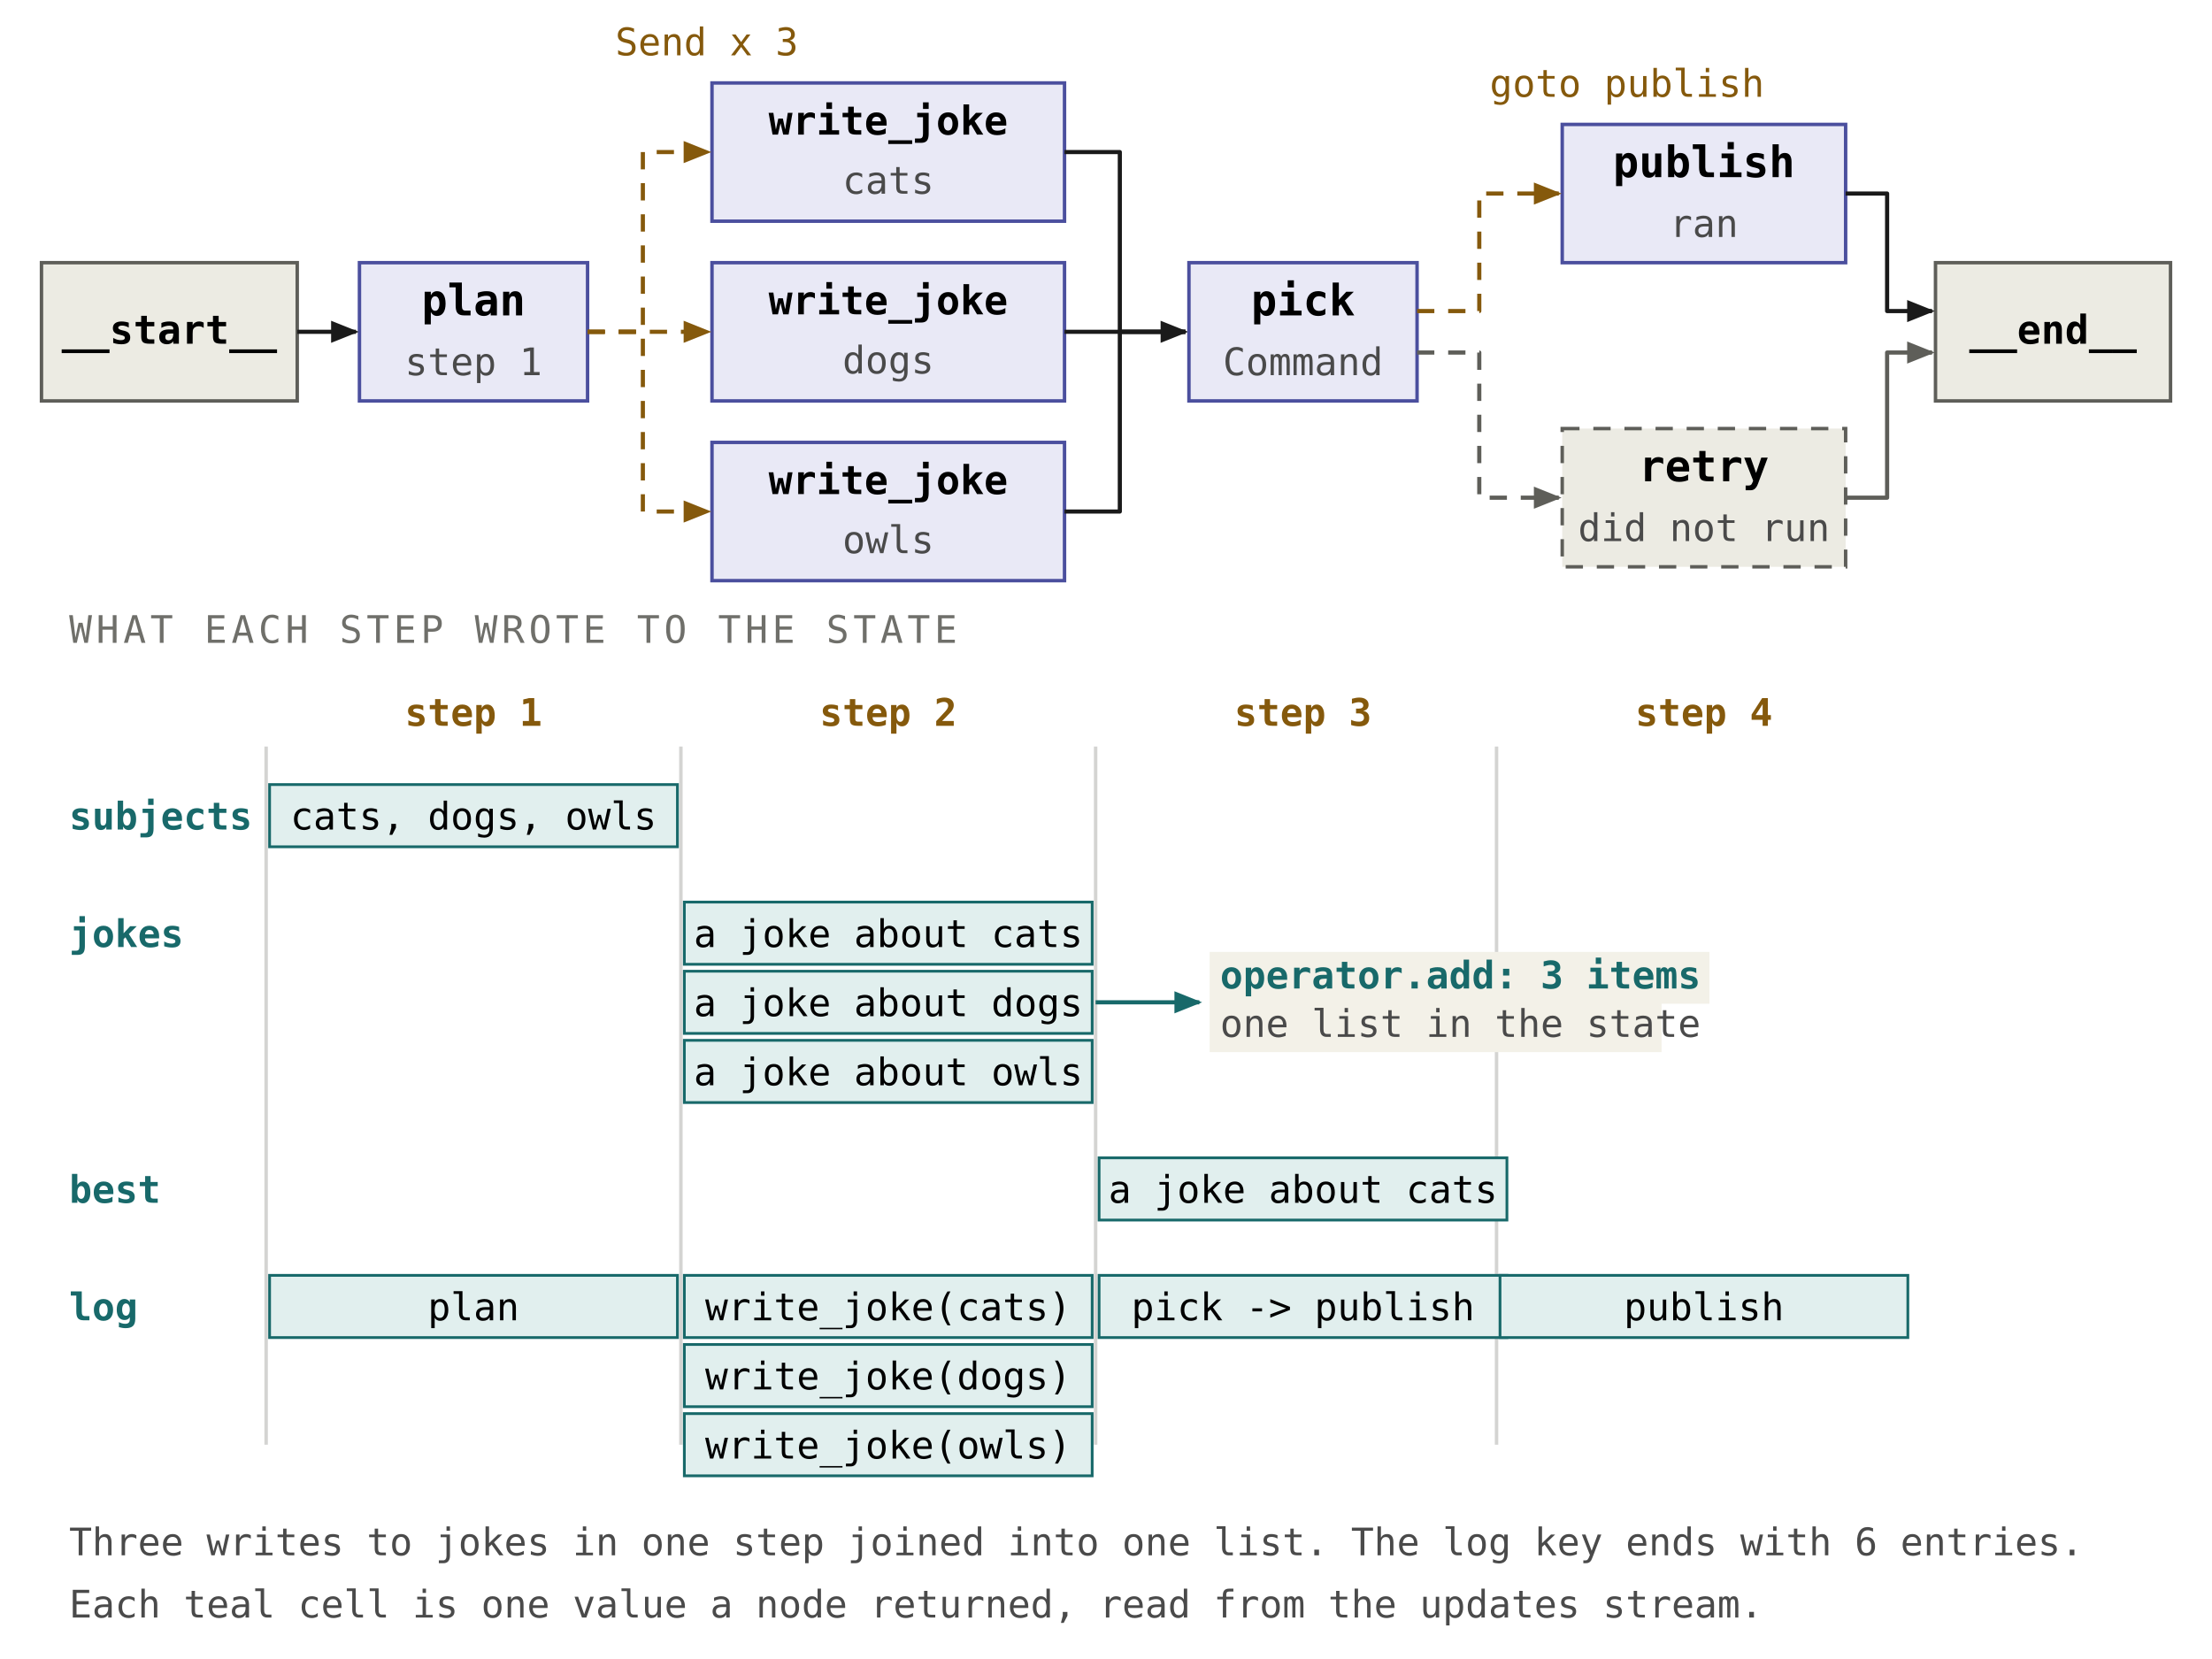
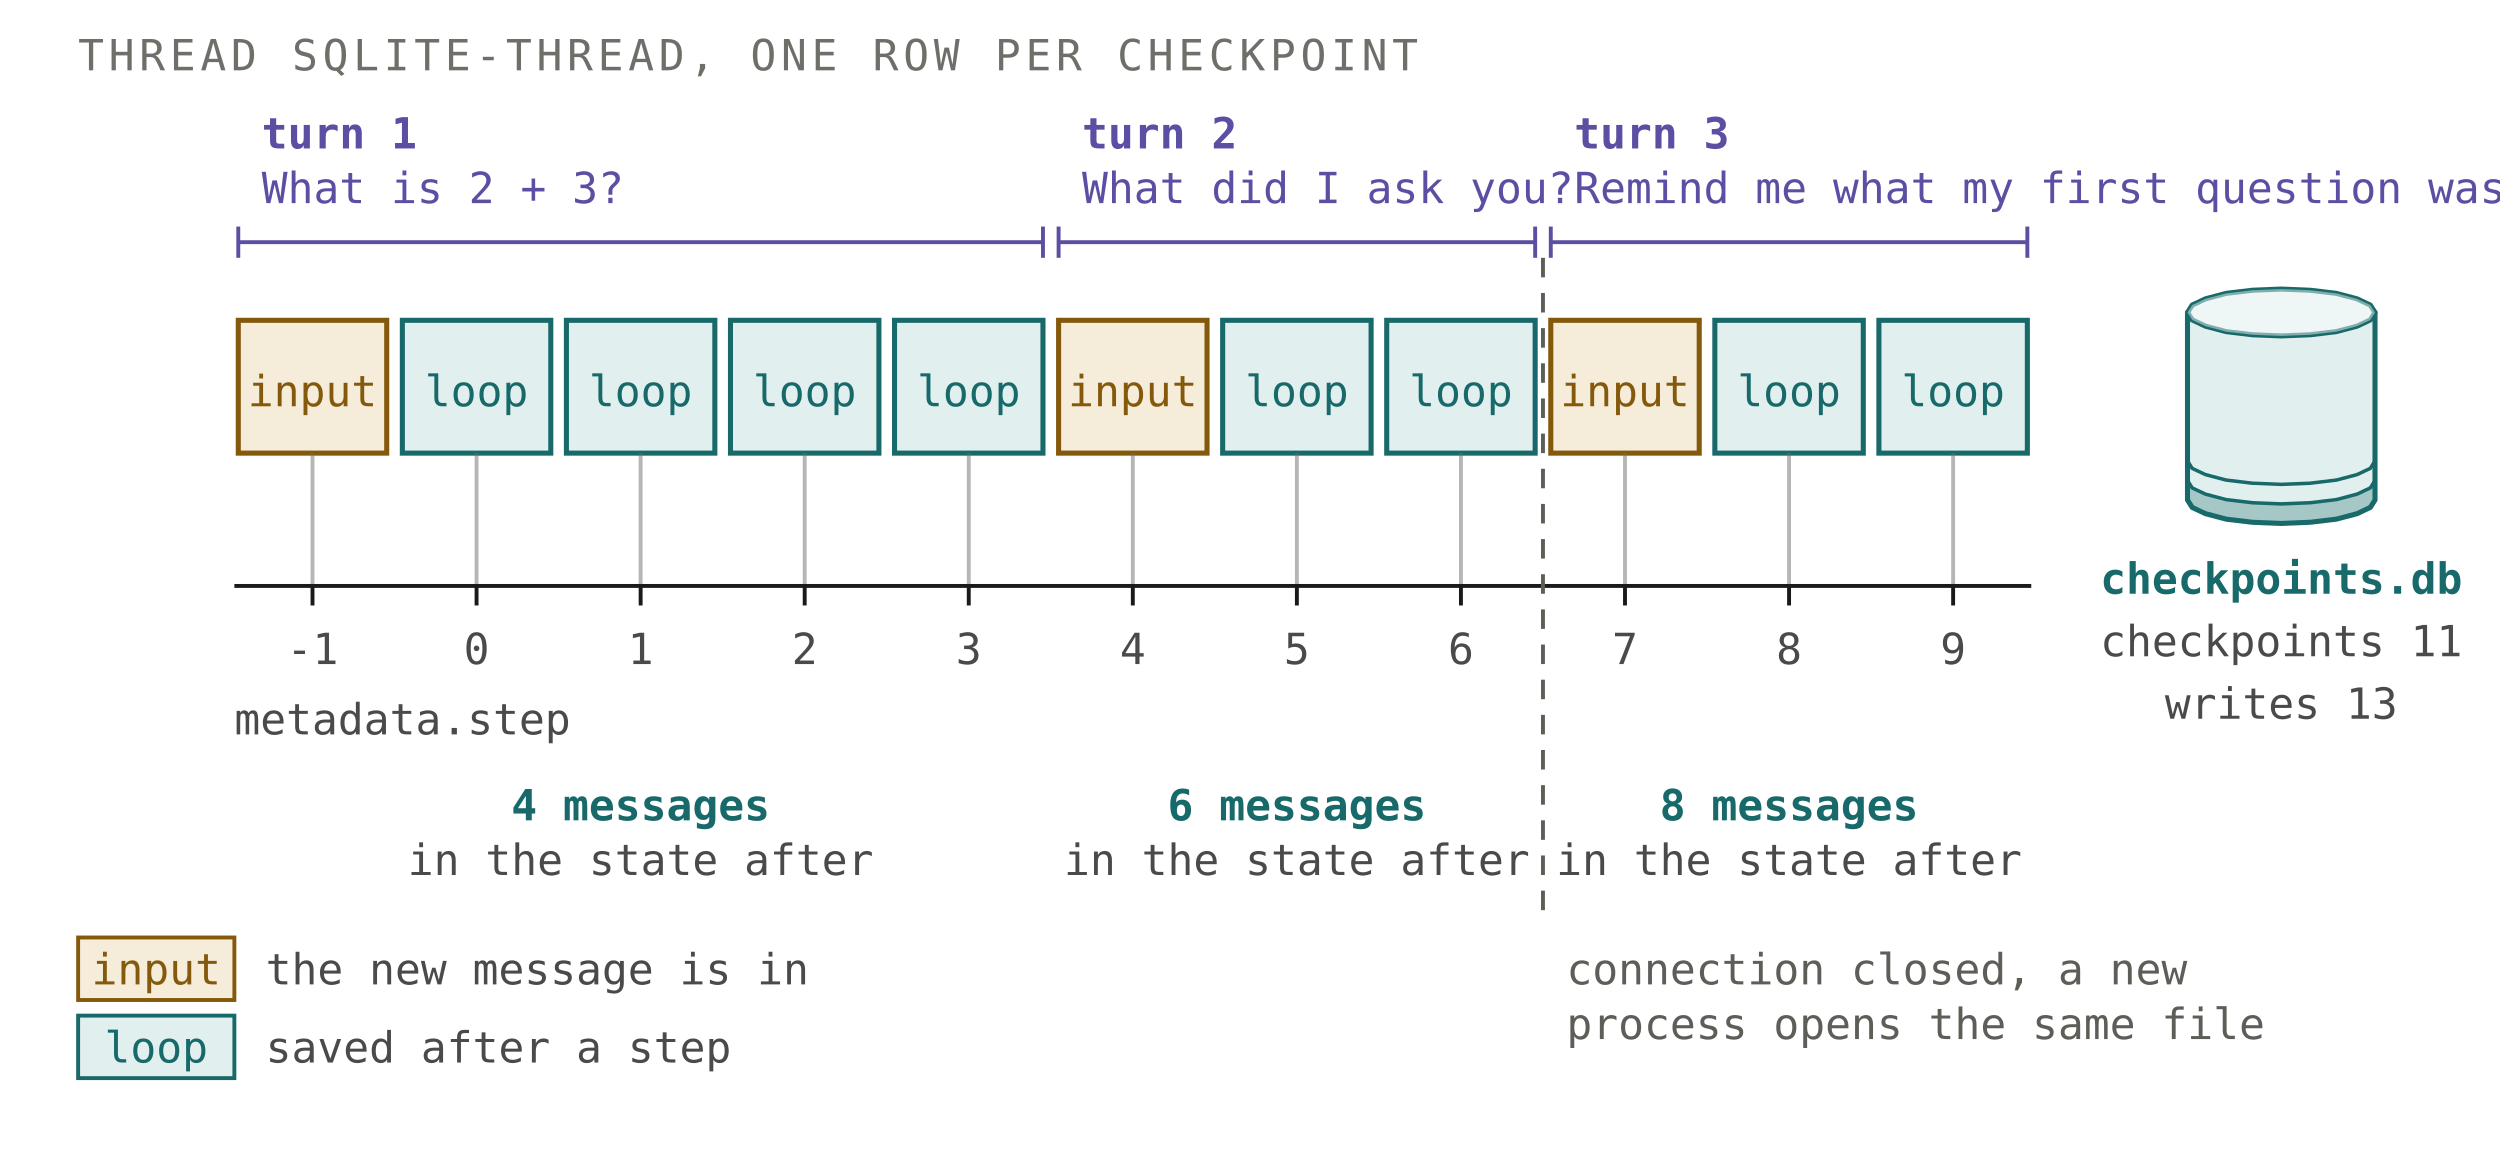
- <svg xmlns="http://www.w3.org/2000/svg" viewBox="0 0 640 480" role="img" aria-labelledby="fig-5-2-title fig-5-2-desc" font-family="JetBrains Mono, ui-monospace, monospace">
-   <defs>
-     <marker id="fig-5-2-head-ink" viewBox="0 0 10 10" refX="9" refY="5" markerWidth="8" markerHeight="8" markerUnits="userSpaceOnUse" orient="auto-start-reverse">
-       <path d="M0 1 L10 5 L0 9 z" fill="var(--m-ink, #1a1a1a)" />
-     </marker>
-     <marker id="fig-5-2-head-amber" viewBox="0 0 10 10" refX="9" refY="5" markerWidth="8" markerHeight="8" markerUnits="userSpaceOnUse" orient="auto-start-reverse">
-       <path d="M0 1 L10 5 L0 9 z" fill="var(--m-amber-ink, #85590c)" />
-     </marker>
-     <marker id="fig-5-2-head-grey" viewBox="0 0 10 10" refX="9" refY="5" markerWidth="8" markerHeight="8" markerUnits="userSpaceOnUse" orient="auto-start-reverse">
-       <path d="M0 1 L10 5 L0 9 z" fill="var(--m-grey-ink, #5e5e59)" />
-     </marker>
-     <marker id="fig-5-2-head-teal" viewBox="0 0 10 10" refX="9" refY="5" markerWidth="8" markerHeight="8" markerUnits="userSpaceOnUse" orient="auto-start-reverse">
-       <path d="M0 1 L10 5 L0 9 z" fill="var(--m-teal-ink, #18696a)" />
-     </marker>
-   </defs>
-   <rect x="12" y="76" width="74" height="40" fill="var(--m-grey-fill, #ecebe3)" stroke="var(--m-grey-ink, #5e5e59)" />
-   <text x="49" y="99.45" font-size="11.5" text-anchor="middle" font-weight="700">__start__</text>
-   <rect x="104" y="76" width="66" height="40" fill="var(--m-indigo-fill, #e9e9f6)" stroke="var(--m-indigo-ink, #4b4f9e)" />
-   <text x="137" y="91.25" font-size="12.5" text-anchor="middle" font-weight="700">plan</text>
-   <text x="137" y="108.55" font-size="11" text-anchor="middle" class="m-serif" fill="var(--m-ink-soft, #4a4a4a)">step 1</text>
-   <line x1="86" y1="96" x2="103" y2="96" stroke="var(--m-ink, #1a1a1a)" stroke-width="1.2" marker-end="url(#fig-5-2-head-ink)" />
-   <rect x="206" y="24" width="102" height="40" fill="var(--m-indigo-fill, #e9e9f6)" stroke="var(--m-indigo-ink, #4b4f9e)" />
-   <text x="257" y="38.95" font-size="11.5" text-anchor="middle" font-weight="700">write_joke</text>
-   <text x="257" y="56.05" font-size="11" text-anchor="middle" class="m-serif" fill="var(--m-ink-soft, #4a4a4a)">cats</text>
-   <path d="M170 96 H186 V44 H205" fill="none" stroke="var(--m-amber-ink, #85590c)" stroke-width="1.2" stroke-dasharray="5 4" stroke-linejoin="round" marker-end="url(#fig-5-2-head-amber)" />
-   <path d="M308 44 H324 V96 H343" fill="none" stroke="var(--m-ink, #1a1a1a)" stroke-width="1.2" stroke-linejoin="round" />
-   <rect x="206" y="76" width="102" height="40" fill="var(--m-indigo-fill, #e9e9f6)" stroke="var(--m-indigo-ink, #4b4f9e)" />
-   <text x="257" y="90.95" font-size="11.5" text-anchor="middle" font-weight="700">write_joke</text>
-   <text x="257" y="108.05" font-size="11" text-anchor="middle" class="m-serif" fill="var(--m-ink-soft, #4a4a4a)">dogs</text>
-   <path d="M170 96 H186 V96 H205" fill="none" stroke="var(--m-amber-ink, #85590c)" stroke-width="1.2" stroke-dasharray="5 4" stroke-linejoin="round" marker-end="url(#fig-5-2-head-amber)" />
-   <path d="M308 96 H324 V96 H343" fill="none" stroke="var(--m-ink, #1a1a1a)" stroke-width="1.2" stroke-linejoin="round" marker-end="url(#fig-5-2-head-ink)" />
-   <rect x="206" y="128" width="102" height="40" fill="var(--m-indigo-fill, #e9e9f6)" stroke="var(--m-indigo-ink, #4b4f9e)" />
-   <text x="257" y="142.95" font-size="11.5" text-anchor="middle" font-weight="700">write_joke</text>
-   <text x="257" y="160.05" font-size="11" text-anchor="middle" class="m-serif" fill="var(--m-ink-soft, #4a4a4a)">owls</text>
-   <path d="M170 96 H186 V148 H205" fill="none" stroke="var(--m-amber-ink, #85590c)" stroke-width="1.2" stroke-dasharray="5 4" stroke-linejoin="round" marker-end="url(#fig-5-2-head-amber)" />
-   <path d="M308 148 H324 V96 H343" fill="none" stroke="var(--m-ink, #1a1a1a)" stroke-width="1.2" stroke-linejoin="round" />
-   <text x="178" y="16" font-size="11" fill="var(--m-amber-ink, #85590c)">Send x 3</text>
-   <rect x="344" y="76" width="66" height="40" fill="var(--m-indigo-fill, #e9e9f6)" stroke="var(--m-indigo-ink, #4b4f9e)" />
-   <text x="377" y="91.25" font-size="12.5" text-anchor="middle" font-weight="700">pick</text>
-   <text x="377" y="108.55" font-size="11" text-anchor="middle" class="m-serif" fill="var(--m-ink-soft, #4a4a4a)">Command</text>
-   <rect x="452" y="36" width="82" height="40" fill="var(--m-indigo-fill, #e9e9f6)" stroke="var(--m-indigo-ink, #4b4f9e)" />
-   <text x="493" y="51.25" font-size="12.5" text-anchor="middle" font-weight="700">publish</text>
-   <text x="493" y="68.55" font-size="11" text-anchor="middle" class="m-serif" fill="var(--m-ink-soft, #4a4a4a)">ran</text>
-   <rect x="452" y="124" width="82" height="40" fill="var(--m-grey-fill, #ecebe3)" stroke="var(--m-grey-ink, #5e5e59)" stroke-dasharray="5 4" />
-   <text x="493" y="139.25" font-size="12.5" text-anchor="middle" font-weight="700">retry</text>
-   <text x="493" y="156.55" font-size="11" text-anchor="middle" class="m-serif" fill="var(--m-ink-soft, #4a4a4a)">did not run</text>
-   <path d="M410 90 H428 V56 H451" fill="none" stroke="var(--m-amber-ink, #85590c)" stroke-width="1.2" stroke-dasharray="5 4" stroke-linejoin="round" marker-end="url(#fig-5-2-head-amber)" />
-   <path d="M410 102 H428 V144 H451" fill="none" stroke="var(--m-grey-ink, #5e5e59)" stroke-width="1.2" stroke-dasharray="5 4" stroke-linejoin="round" marker-end="url(#fig-5-2-head-grey)" />
-   <text x="431" y="28" font-size="11" fill="var(--m-amber-ink, #85590c)">goto publish</text>
-   <rect x="560" y="76" width="68" height="40" fill="var(--m-grey-fill, #ecebe3)" stroke="var(--m-grey-ink, #5e5e59)" />
-   <text x="594" y="99.45" font-size="11.5" text-anchor="middle" font-weight="700">__end__</text>
-   <path d="M534 56 H546 V90 H559" fill="none" stroke="var(--m-ink, #1a1a1a)" stroke-width="1.2" stroke-linejoin="round" marker-end="url(#fig-5-2-head-ink)" />
-   <path d="M534 144 H546 V102 H559" fill="none" stroke="var(--m-grey-ink, #5e5e59)" stroke-width="1.2" stroke-linejoin="round" marker-end="url(#fig-5-2-head-grey)" />
-   <text x="20" y="186" font-size="11" letter-spacing="1.2" fill="var(--m-ink-mute, #6f6f6a)">WHAT EACH STEP WROTE TO THE STATE</text>
-   <text x="137" y="210" font-size="11" text-anchor="middle" font-weight="700" fill="var(--m-amber-ink, #85590c)">step 1</text>
-   <line x1="77" y1="216" x2="77" y2="418" stroke="var(--m-ink-mute, #6f6f6a)" stroke-width="1" stroke-opacity="0.3" />
-   <text x="257" y="210" font-size="11" text-anchor="middle" font-weight="700" fill="var(--m-amber-ink, #85590c)">step 2</text>
-   <line x1="197" y1="216" x2="197" y2="418" stroke="var(--m-ink-mute, #6f6f6a)" stroke-width="1" stroke-opacity="0.3" />
-   <text x="377" y="210" font-size="11" text-anchor="middle" font-weight="700" fill="var(--m-amber-ink, #85590c)">step 3</text>
-   <line x1="317" y1="216" x2="317" y2="418" stroke="var(--m-ink-mute, #6f6f6a)" stroke-width="1" stroke-opacity="0.3" />
-   <text x="493" y="210" font-size="11" text-anchor="middle" font-weight="700" fill="var(--m-amber-ink, #85590c)">step 4</text>
-   <line x1="433" y1="216" x2="433" y2="418" stroke="var(--m-ink-mute, #6f6f6a)" stroke-width="1" stroke-opacity="0.3" />
-   <text x="20" y="240" font-size="11" font-weight="700" fill="var(--m-teal-ink, #18696a)">subjects</text>
-   <rect x="78" y="227" width="118" height="18" fill="var(--m-teal-fill, #e1efee)" stroke="var(--m-teal-ink, #18696a)" stroke-width="0.8" />
-   <text x="137" y="240" font-size="11" text-anchor="middle">cats, dogs, owls</text>
-   <text x="20" y="274" font-size="11" font-weight="700" fill="var(--m-teal-ink, #18696a)">jokes</text>
-   <rect x="198" y="261" width="118" height="18" fill="var(--m-teal-fill, #e1efee)" stroke="var(--m-teal-ink, #18696a)" stroke-width="0.8" />
-   <text x="257" y="274" font-size="11" text-anchor="middle">a joke about cats</text>
-   <rect x="198" y="281" width="118" height="18" fill="var(--m-teal-fill, #e1efee)" stroke="var(--m-teal-ink, #18696a)" stroke-width="0.8" />
-   <text x="257" y="294" font-size="11" text-anchor="middle">a joke about dogs</text>
-   <rect x="198" y="301" width="118" height="18" fill="var(--m-teal-fill, #e1efee)" stroke="var(--m-teal-ink, #18696a)" stroke-width="0.8" />
-   <text x="257" y="314" font-size="11" text-anchor="middle">a joke about owls</text>
-   <line x1="317" y1="290" x2="347" y2="290" stroke="var(--m-teal-ink, #18696a)" stroke-width="1.2" marker-end="url(#fig-5-2-head-teal)" />
-   <rect class="m-knock" x="350" y="275.42" width="144.6" height="15" fill="var(--m-panel, #f3f1e8)" />
-   <text x="353" y="286" font-size="11" font-weight="700" fill="var(--m-teal-ink, #18696a)">operator.add: 3 items</text>
-   <rect class="m-knock" x="350" y="289.42" width="130.74" height="15" fill="var(--m-panel, #f3f1e8)" />
-   <text x="353" y="300" font-size="11" class="m-serif" fill="var(--m-ink-soft, #4a4a4a)">one list in the state</text>
-   <text x="20" y="348" font-size="11" font-weight="700" fill="var(--m-teal-ink, #18696a)">best</text>
-   <rect x="318" y="335" width="118" height="18" fill="var(--m-teal-fill, #e1efee)" stroke="var(--m-teal-ink, #18696a)" stroke-width="0.8" />
-   <text x="377" y="348" font-size="11" text-anchor="middle">a joke about cats</text>
-   <text x="20" y="382" font-size="11" font-weight="700" fill="var(--m-teal-ink, #18696a)">log</text>
-   <rect x="78" y="369" width="118" height="18" fill="var(--m-teal-fill, #e1efee)" stroke="var(--m-teal-ink, #18696a)" stroke-width="0.8" />
-   <text x="137" y="382" font-size="11" text-anchor="middle">plan</text>
-   <rect x="198" y="369" width="118" height="18" fill="var(--m-teal-fill, #e1efee)" stroke="var(--m-teal-ink, #18696a)" stroke-width="0.8" />
-   <text x="257" y="382" font-size="11" text-anchor="middle">write_joke(cats)</text>
-   <rect x="198" y="389" width="118" height="18" fill="var(--m-teal-fill, #e1efee)" stroke="var(--m-teal-ink, #18696a)" stroke-width="0.8" />
-   <text x="257" y="402" font-size="11" text-anchor="middle">write_joke(dogs)</text>
-   <rect x="198" y="409" width="118" height="18" fill="var(--m-teal-fill, #e1efee)" stroke="var(--m-teal-ink, #18696a)" stroke-width="0.8" />
-   <text x="257" y="422" font-size="11" text-anchor="middle">write_joke(owls)</text>
-   <rect x="318" y="369" width="118" height="18" fill="var(--m-teal-fill, #e1efee)" stroke="var(--m-teal-ink, #18696a)" stroke-width="0.8" />
-   <text x="377" y="382" font-size="11" text-anchor="middle">pick -&gt; publish</text>
-   <rect x="434" y="369" width="118" height="18" fill="var(--m-teal-fill, #e1efee)" stroke="var(--m-teal-ink, #18696a)" stroke-width="0.8" />
-   <text x="493" y="382" font-size="11" text-anchor="middle">publish</text>
-   <text x="20" y="450" font-size="11" class="m-serif" fill="var(--m-ink-soft, #4a4a4a)">Three writes to jokes in one step joined into one list. The log key ends with 6 entries.</text>
-   <text x="20" y="468" font-size="11" class="m-serif" fill="var(--m-ink-soft, #4a4a4a)">Each teal cell is one value a node returned, read from the updates stream.</text>
+ <svg xmlns="http://www.w3.org/2000/svg" viewBox="0 0 640 300" role="img" aria-labelledby="fig-5-2-title fig-5-2-desc" font-family="JetBrains Mono, ui-monospace, monospace">
+   <text x="20" y="18" font-size="11" letter-spacing="1.2" fill="var(--m-ink-mute, #6f6f6a)">THREAD SQLITE-THREAD, ONE ROW PER CHECKPOINT</text>
+   <g data-beat="1">
+     <animate attributeName="opacity" values="0;0;1" keyTimes="0;0;1" calcMode="spline" keySplines="0 0 1 1;0.23 1 0.32 1" dur="0.45s" begin="indefinite" fill="freeze" />
+     <animateTransform attributeName="transform" type="translate" values="0 4;0 4;0 0" keyTimes="0;0;1" calcMode="spline" keySplines="0 0 1 1;0.23 1 0.32 1" dur="0.45s" begin="indefinite" fill="freeze" />
+     <line x1="61" y1="62" x2="267" y2="62" stroke="var(--m-violet-ink, #5b4fa3)" stroke-width="1" />
+     <line x1="61" y1="58" x2="61" y2="66" stroke="var(--m-violet-ink, #5b4fa3)" stroke-width="1" />
+     <line x1="267" y1="58" x2="267" y2="66" stroke="var(--m-violet-ink, #5b4fa3)" stroke-width="1" />
+     <text x="67" y="38" font-size="11" font-weight="700" fill="var(--m-violet-ink, #5b4fa3)">turn 1</text>
+     <text x="67" y="52" font-size="11" class="m-serif" fill="var(--m-violet-ink, #5b4fa3)">What is 2 + 3?</text>
+     <rect x="61" y="82" width="38" height="34" fill="var(--m-amber-fill, #f5ecd9)" stroke="var(--m-amber-ink, #85590c)" stroke-width="1.3" />
+     <text x="80" y="104" font-size="11" text-anchor="middle" fill="var(--m-amber-ink, #85590c)">input</text>
+     <line x1="80" y1="116" x2="80" y2="150" stroke="var(--m-ink-mute, #6f6f6a)" stroke-width="1" stroke-opacity="0.5" />
+     <rect x="103" y="82" width="38" height="34" fill="var(--m-teal-fill, #e1efee)" stroke="var(--m-teal-ink, #18696a)" stroke-width="1.3" />
+     <text x="122" y="104" font-size="11" text-anchor="middle" fill="var(--m-teal-ink, #18696a)">loop</text>
+     <line x1="122" y1="116" x2="122" y2="150" stroke="var(--m-ink-mute, #6f6f6a)" stroke-width="1" stroke-opacity="0.5" />
+     <rect x="145" y="82" width="38" height="34" fill="var(--m-teal-fill, #e1efee)" stroke="var(--m-teal-ink, #18696a)" stroke-width="1.3" />
+     <text x="164" y="104" font-size="11" text-anchor="middle" fill="var(--m-teal-ink, #18696a)">loop</text>
+     <line x1="164" y1="116" x2="164" y2="150" stroke="var(--m-ink-mute, #6f6f6a)" stroke-width="1" stroke-opacity="0.5" />
+     <rect x="187" y="82" width="38" height="34" fill="var(--m-teal-fill, #e1efee)" stroke="var(--m-teal-ink, #18696a)" stroke-width="1.3" />
+     <text x="206" y="104" font-size="11" text-anchor="middle" fill="var(--m-teal-ink, #18696a)">loop</text>
+     <line x1="206" y1="116" x2="206" y2="150" stroke="var(--m-ink-mute, #6f6f6a)" stroke-width="1" stroke-opacity="0.5" />
+     <rect x="229" y="82" width="38" height="34" fill="var(--m-teal-fill, #e1efee)" stroke="var(--m-teal-ink, #18696a)" stroke-width="1.3" />
+     <text x="248" y="104" font-size="11" text-anchor="middle" fill="var(--m-teal-ink, #18696a)">loop</text>
+     <line x1="248" y1="116" x2="248" y2="150" stroke="var(--m-ink-mute, #6f6f6a)" stroke-width="1" stroke-opacity="0.5" />
+     <text x="164" y="210" font-size="11" text-anchor="middle" font-weight="700" fill="var(--m-teal-ink, #18696a)">4 messages</text>
+     <text x="164" y="224" font-size="11" text-anchor="middle" class="m-serif" fill="var(--m-ink-soft, #4a4a4a)">in the state after</text>
+   </g>
+   <g data-beat="2">
+     <animate attributeName="opacity" values="0;0;1" keyTimes="0;0.571;1" calcMode="spline" keySplines="0 0 1 1;0.23 1 0.32 1" dur="1.05s" begin="indefinite" fill="freeze" />
+     <animateTransform attributeName="transform" type="translate" values="0 4;0 4;0 0" keyTimes="0;0.571;1" calcMode="spline" keySplines="0 0 1 1;0.23 1 0.32 1" dur="1.05s" begin="indefinite" fill="freeze" />
+     <line x1="271" y1="62" x2="393" y2="62" stroke="var(--m-violet-ink, #5b4fa3)" stroke-width="1" />
+     <line x1="271" y1="58" x2="271" y2="66" stroke="var(--m-violet-ink, #5b4fa3)" stroke-width="1" />
+     <line x1="393" y1="58" x2="393" y2="66" stroke="var(--m-violet-ink, #5b4fa3)" stroke-width="1" />
+     <text x="277" y="38" font-size="11" font-weight="700" fill="var(--m-violet-ink, #5b4fa3)">turn 2</text>
+     <text x="277" y="52" font-size="11" class="m-serif" fill="var(--m-violet-ink, #5b4fa3)">What did I ask you?</text>
+     <rect x="271" y="82" width="38" height="34" fill="var(--m-amber-fill, #f5ecd9)" stroke="var(--m-amber-ink, #85590c)" stroke-width="1.3" />
+     <text x="290" y="104" font-size="11" text-anchor="middle" fill="var(--m-amber-ink, #85590c)">input</text>
+     <line x1="290" y1="116" x2="290" y2="150" stroke="var(--m-ink-mute, #6f6f6a)" stroke-width="1" stroke-opacity="0.5" />
+     <rect x="313" y="82" width="38" height="34" fill="var(--m-teal-fill, #e1efee)" stroke="var(--m-teal-ink, #18696a)" stroke-width="1.3" />
+     <text x="332" y="104" font-size="11" text-anchor="middle" fill="var(--m-teal-ink, #18696a)">loop</text>
+     <line x1="332" y1="116" x2="332" y2="150" stroke="var(--m-ink-mute, #6f6f6a)" stroke-width="1" stroke-opacity="0.5" />
+     <rect x="355" y="82" width="38" height="34" fill="var(--m-teal-fill, #e1efee)" stroke="var(--m-teal-ink, #18696a)" stroke-width="1.3" />
+     <text x="374" y="104" font-size="11" text-anchor="middle" fill="var(--m-teal-ink, #18696a)">loop</text>
+     <line x1="374" y1="116" x2="374" y2="150" stroke="var(--m-ink-mute, #6f6f6a)" stroke-width="1" stroke-opacity="0.5" />
+     <text x="332" y="210" font-size="11" text-anchor="middle" font-weight="700" fill="var(--m-teal-ink, #18696a)">6 messages</text>
+     <text x="332" y="224" font-size="11" text-anchor="middle" class="m-serif" fill="var(--m-ink-soft, #4a4a4a)">in the state after</text>
+   </g>
+   <g data-beat="3">
+     <animate attributeName="opacity" values="0;0;1" keyTimes="0;0.727;1" calcMode="spline" keySplines="0 0 1 1;0.23 1 0.32 1" dur="1.65s" begin="indefinite" fill="freeze" />
+     <animateTransform attributeName="transform" type="translate" values="0 4;0 4;0 0" keyTimes="0;0.727;1" calcMode="spline" keySplines="0 0 1 1;0.23 1 0.32 1" dur="1.65s" begin="indefinite" fill="freeze" />
+     <line x1="397" y1="62" x2="519" y2="62" stroke="var(--m-violet-ink, #5b4fa3)" stroke-width="1" />
+     <line x1="397" y1="58" x2="397" y2="66" stroke="var(--m-violet-ink, #5b4fa3)" stroke-width="1" />
+     <line x1="519" y1="58" x2="519" y2="66" stroke="var(--m-violet-ink, #5b4fa3)" stroke-width="1" />
+     <text x="403" y="38" font-size="11" font-weight="700" fill="var(--m-violet-ink, #5b4fa3)">turn 3</text>
+     <text x="403" y="52" font-size="11" class="m-serif" fill="var(--m-violet-ink, #5b4fa3)">Remind me what my first question was.</text>
+     <rect x="397" y="82" width="38" height="34" fill="var(--m-amber-fill, #f5ecd9)" stroke="var(--m-amber-ink, #85590c)" stroke-width="1.3" />
+     <text x="416" y="104" font-size="11" text-anchor="middle" fill="var(--m-amber-ink, #85590c)">input</text>
+     <line x1="416" y1="116" x2="416" y2="150" stroke="var(--m-ink-mute, #6f6f6a)" stroke-width="1" stroke-opacity="0.5" />
+     <rect x="439" y="82" width="38" height="34" fill="var(--m-teal-fill, #e1efee)" stroke="var(--m-teal-ink, #18696a)" stroke-width="1.3" />
+     <text x="458" y="104" font-size="11" text-anchor="middle" fill="var(--m-teal-ink, #18696a)">loop</text>
+     <line x1="458" y1="116" x2="458" y2="150" stroke="var(--m-ink-mute, #6f6f6a)" stroke-width="1" stroke-opacity="0.5" />
+     <rect x="481" y="82" width="38" height="34" fill="var(--m-teal-fill, #e1efee)" stroke="var(--m-teal-ink, #18696a)" stroke-width="1.3" />
+     <text x="500" y="104" font-size="11" text-anchor="middle" fill="var(--m-teal-ink, #18696a)">loop</text>
+     <line x1="500" y1="116" x2="500" y2="150" stroke="var(--m-ink-mute, #6f6f6a)" stroke-width="1" stroke-opacity="0.5" />
+     <text x="458" y="210" font-size="11" text-anchor="middle" font-weight="700" fill="var(--m-teal-ink, #18696a)">8 messages</text>
+     <text x="458" y="224" font-size="11" text-anchor="middle" class="m-serif" fill="var(--m-ink-soft, #4a4a4a)">in the state after</text>
+   </g>
+   <line x1="60" y1="150" x2="520" y2="150" stroke="var(--m-ink, #1a1a1a)" stroke-width="1" />
+   <line x1="80" y1="150" x2="80" y2="155" stroke="var(--m-ink, #1a1a1a)" stroke-width="1" />
+   <text x="80" y="170" font-size="11" text-anchor="middle" fill="var(--m-ink-soft, #4a4a4a)">-1</text>
+   <line x1="122" y1="150" x2="122" y2="155" stroke="var(--m-ink, #1a1a1a)" stroke-width="1" />
+   <text x="122" y="170" font-size="11" text-anchor="middle" fill="var(--m-ink-soft, #4a4a4a)">0</text>
+   <line x1="164" y1="150" x2="164" y2="155" stroke="var(--m-ink, #1a1a1a)" stroke-width="1" />
+   <text x="164" y="170" font-size="11" text-anchor="middle" fill="var(--m-ink-soft, #4a4a4a)">1</text>
+   <line x1="206" y1="150" x2="206" y2="155" stroke="var(--m-ink, #1a1a1a)" stroke-width="1" />
+   <text x="206" y="170" font-size="11" text-anchor="middle" fill="var(--m-ink-soft, #4a4a4a)">2</text>
+   <line x1="248" y1="150" x2="248" y2="155" stroke="var(--m-ink, #1a1a1a)" stroke-width="1" />
+   <text x="248" y="170" font-size="11" text-anchor="middle" fill="var(--m-ink-soft, #4a4a4a)">3</text>
+   <line x1="290" y1="150" x2="290" y2="155" stroke="var(--m-ink, #1a1a1a)" stroke-width="1" />
+   <text x="290" y="170" font-size="11" text-anchor="middle" fill="var(--m-ink-soft, #4a4a4a)">4</text>
+   <line x1="332" y1="150" x2="332" y2="155" stroke="var(--m-ink, #1a1a1a)" stroke-width="1" />
+   <text x="332" y="170" font-size="11" text-anchor="middle" fill="var(--m-ink-soft, #4a4a4a)">5</text>
+   <line x1="374" y1="150" x2="374" y2="155" stroke="var(--m-ink, #1a1a1a)" stroke-width="1" />
+   <text x="374" y="170" font-size="11" text-anchor="middle" fill="var(--m-ink-soft, #4a4a4a)">6</text>
+   <line x1="416" y1="150" x2="416" y2="155" stroke="var(--m-ink, #1a1a1a)" stroke-width="1" />
+   <text x="416" y="170" font-size="11" text-anchor="middle" fill="var(--m-ink-soft, #4a4a4a)">7</text>
+   <line x1="458" y1="150" x2="458" y2="155" stroke="var(--m-ink, #1a1a1a)" stroke-width="1" />
+   <text x="458" y="170" font-size="11" text-anchor="middle" fill="var(--m-ink-soft, #4a4a4a)">8</text>
+   <line x1="500" y1="150" x2="500" y2="155" stroke="var(--m-ink, #1a1a1a)" stroke-width="1" />
+   <text x="500" y="170" font-size="11" text-anchor="middle" fill="var(--m-ink-soft, #4a4a4a)">9</text>
+   <text x="60" y="188" font-size="11" class="m-serif" fill="var(--m-ink-soft, #4a4a4a)">metadata.step</text>
+   <line x1="395" y1="66" x2="395" y2="236" stroke="var(--m-grey-ink, #5e5e59)" stroke-width="1" stroke-dasharray="5 4" />
+   <text x="401" y="252" font-size="11" class="m-serif" fill="var(--m-grey-ink, #5e5e59)">connection closed, a new</text>
+   <text x="401" y="266" font-size="11" class="m-serif" fill="var(--m-grey-ink, #5e5e59)">process opens the same file</text>
+   <polygon points="560,80 560,128 561.2,129.9 564.6,131.5 569.9,132.9 576.6,133.7 584,134 591.4,133.7 598.1,132.9 603.4,131.5 606.8,129.9 608,128 608,80" fill="var(--m-panel, #f3f1e8)" />
+   <polygon points="560,80 560,128 561.2,129.9 564.6,131.5 569.9,132.9 576.6,133.7 584,134 591.4,133.7 598.1,132.9 603.4,131.5 606.8,129.9 608,128 608,80" fill="var(--m-teal-fill, #e1efee)" stroke="var(--m-teal-ink, #18696a)" stroke-width="1.3" stroke-linejoin="round" />
+   <polygon points="560,128 561.2,129.9 564.6,131.5 569.9,132.9 576.6,133.7 584,134 591.4,133.7 598.1,132.9 603.4,131.5 606.8,129.9 608,128 608,123 606.8,124.9 603.4,126.5 598.1,127.9 591.4,128.7 584,129 576.6,128.7 569.9,127.9 564.6,126.5 561.2,124.9 560,123" fill="var(--m-teal-ink, #18696a)" fill-opacity="0.3" />
+   <path d="M560 123L561.2 124.9L564.6 126.5L569.9 127.9L576.6 128.7L584 129L591.4 128.7L598.1 127.9L603.4 126.5L606.8 124.9L608 123" fill="none" stroke="var(--m-teal-ink, #18696a)" stroke-width="0.9" stroke-linejoin="round" />
+   <path d="M560 118L561.2 119.9L564.6 121.5L569.9 122.9L576.6 123.7L584 124L591.4 123.7L598.1 122.9L603.4 121.5L606.8 119.9L608 118" fill="none" stroke="var(--m-teal-ink, #18696a)" stroke-width="0.9" stroke-linejoin="round" />
+   <polygon points="608,80 606.8,81.9 603.4,83.5 598.1,84.9 591.4,85.7 584,86 576.6,85.7 569.9,84.9 564.6,83.5 561.2,81.9 560,80 561.2,78.1 564.6,76.5 569.9,75.1 576.6,74.3 584,74 591.4,74.3 598.1,75.1 603.4,76.5 606.8,78.1" fill="var(--m-teal-fill, #e1efee)" stroke="var(--m-teal-ink, #18696a)" stroke-width="1.3" stroke-linejoin="round" />
+   <polygon points="608,80 606.8,81.9 603.4,83.5 598.1,84.9 591.4,85.7 584,86 576.6,85.7 569.9,84.9 564.6,83.5 561.2,81.9 560,80 561.2,78.1 564.6,76.5 569.9,75.1 576.6,74.3 584,74 591.4,74.3 598.1,75.1 603.4,76.5 606.8,78.1" fill="var(--m-shine, #ffffff)" fill-opacity="0.45" />
+   <text x="584" y="152" font-size="11" text-anchor="middle" font-weight="700" fill="var(--m-teal-ink, #18696a)">checkpoints.db</text>
+   <text x="584" y="168" font-size="11" text-anchor="middle" fill="var(--m-ink-soft, #4a4a4a)">checkpoints 11</text>
+   <text x="584" y="184" font-size="11" text-anchor="middle" fill="var(--m-ink-soft, #4a4a4a)">writes 13</text>
+   <rect x="20" y="240" width="40" height="16" fill="var(--m-amber-fill, #f5ecd9)" stroke="var(--m-amber-ink, #85590c)" />
+   <text x="40" y="252" font-size="11" text-anchor="middle" fill="var(--m-amber-ink, #85590c)">input</text>
+   <text x="68" y="252" font-size="11" class="m-serif" fill="var(--m-ink-soft, #4a4a4a)">the new message is in</text>
+   <rect x="20" y="260" width="40" height="16" fill="var(--m-teal-fill, #e1efee)" stroke="var(--m-teal-ink, #18696a)" />
+   <text x="40" y="272" font-size="11" text-anchor="middle" fill="var(--m-teal-ink, #18696a)">loop</text>
+   <text x="68" y="272" font-size="11" class="m-serif" fill="var(--m-ink-soft, #4a4a4a)">saved after a step</text>
</svg>
